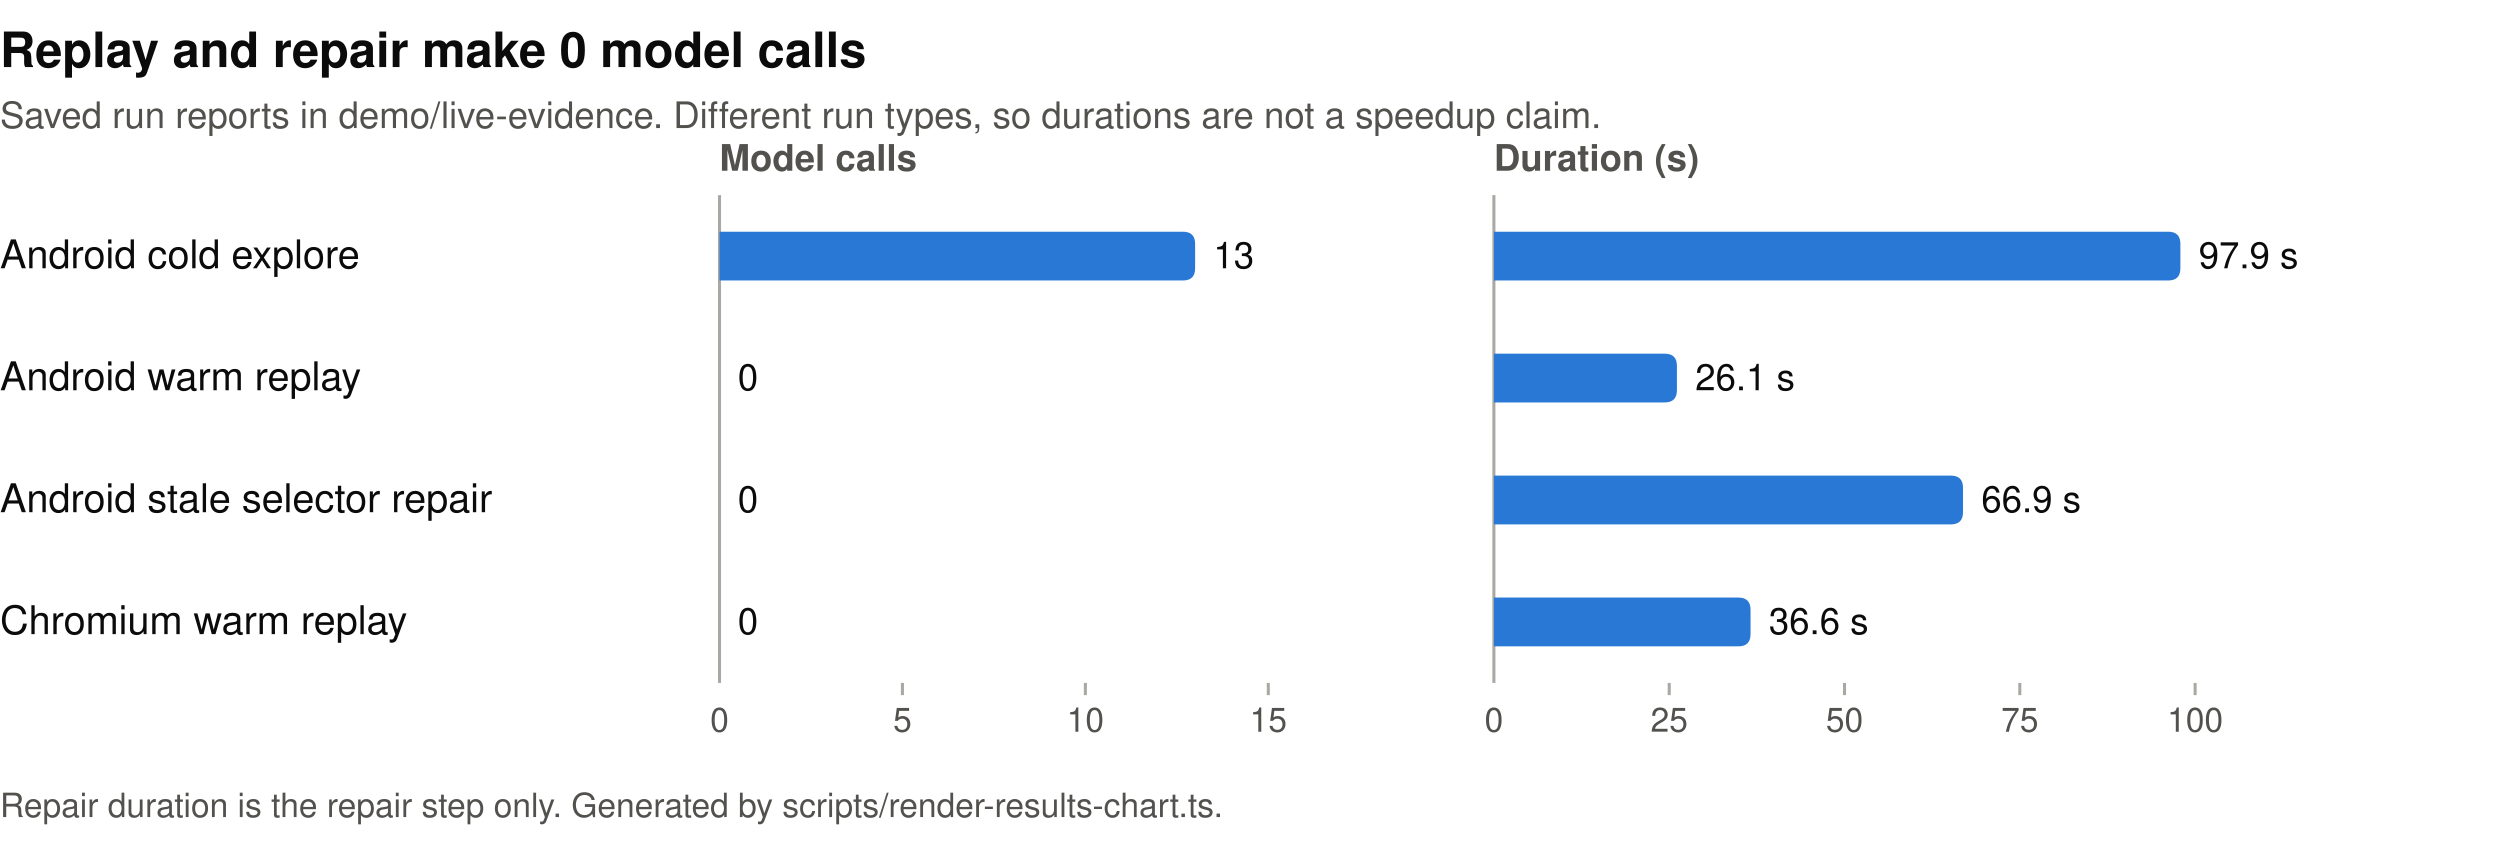
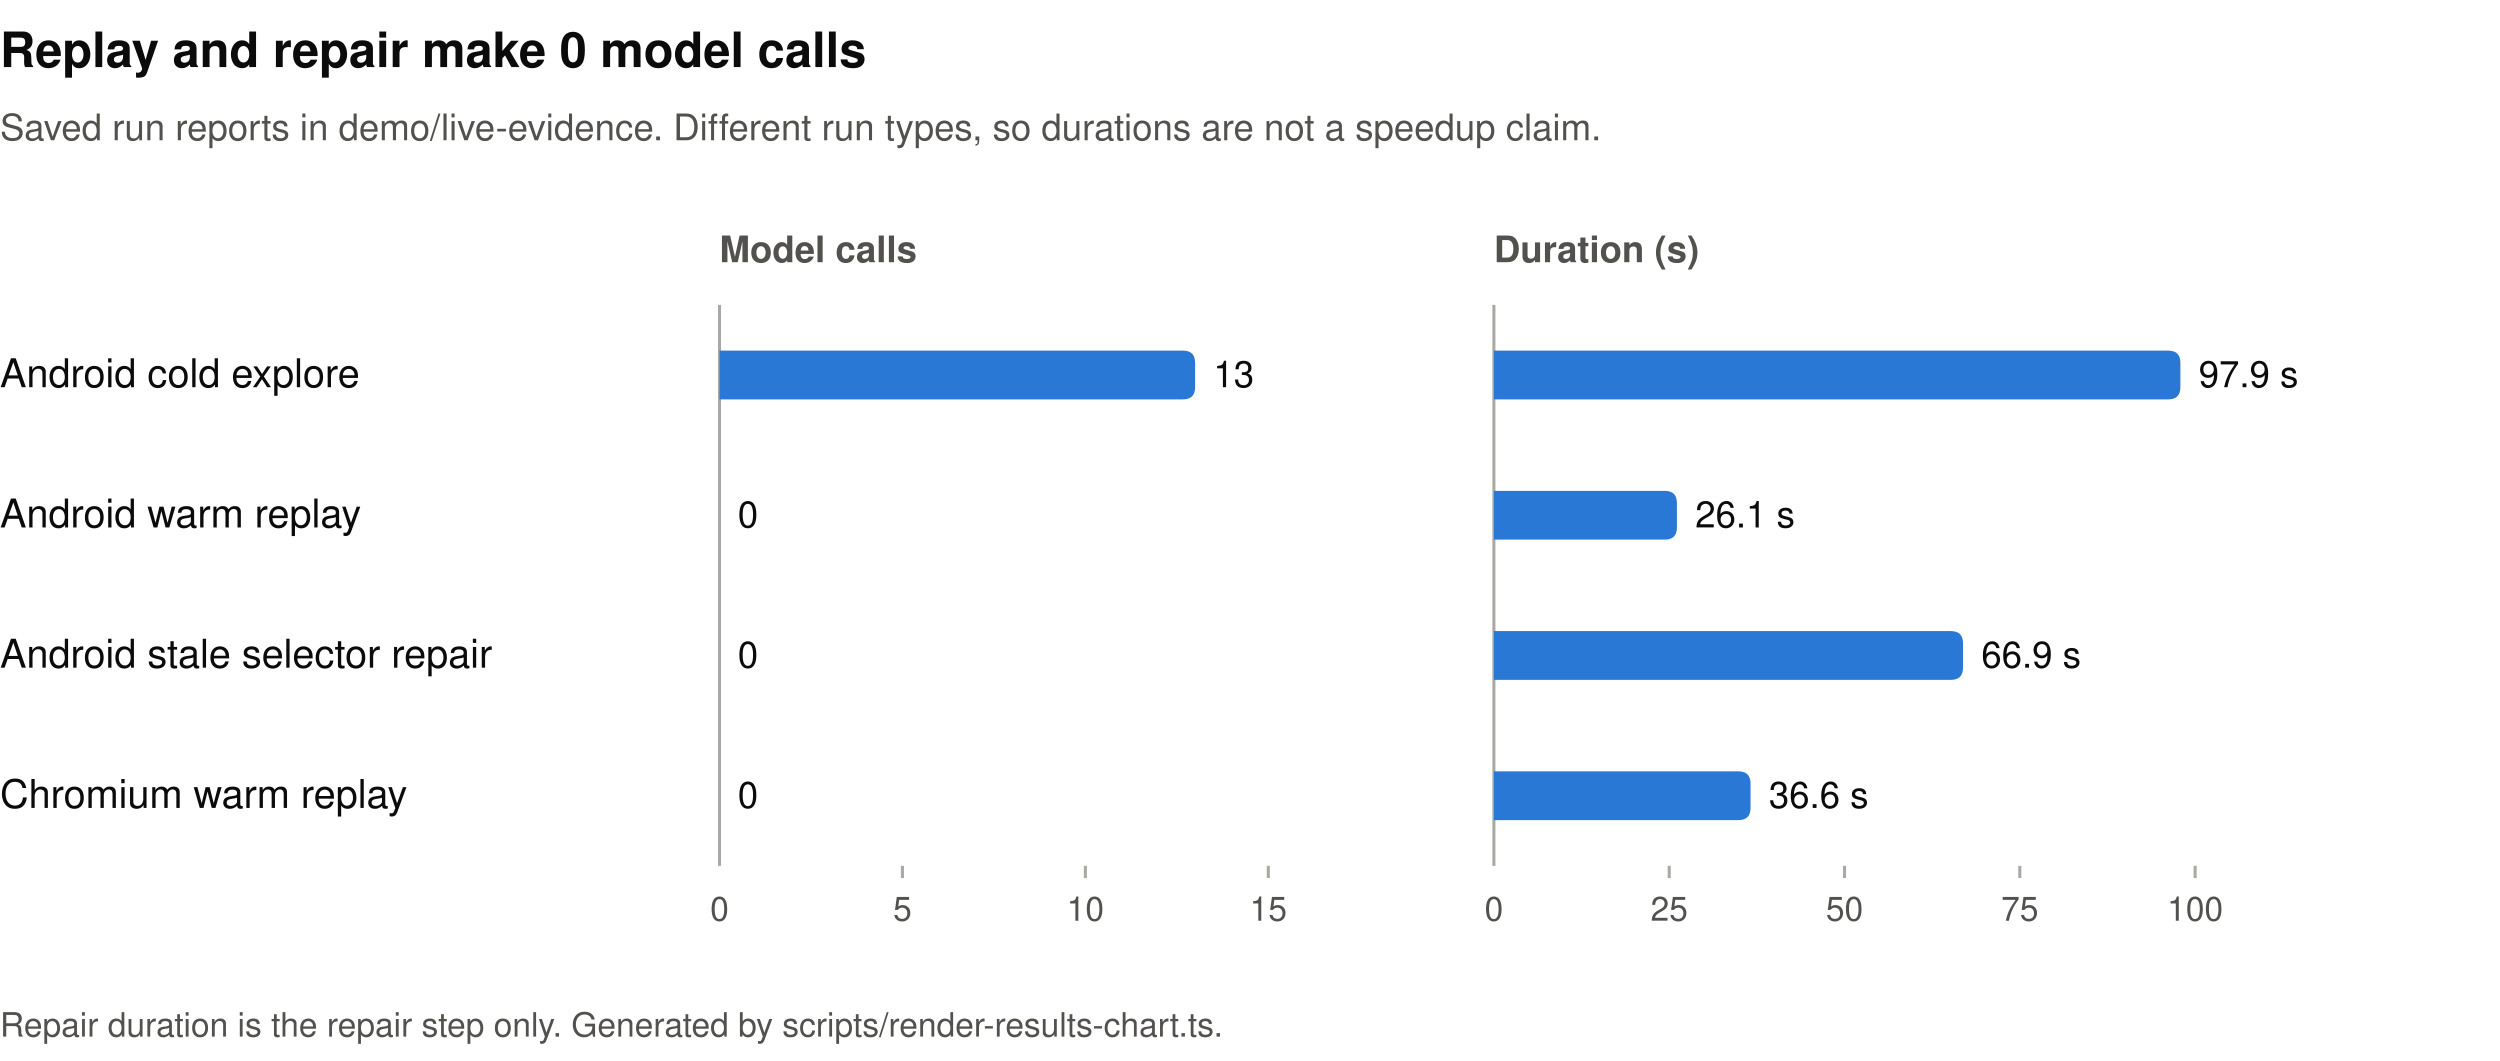
- <svg xmlns="http://www.w3.org/2000/svg" width="820" height="276" viewBox="0 0 820 276" role="img" aria-labelledby="t d">
+ <svg xmlns="http://www.w3.org/2000/svg" width="820" height="348" viewBox="0 0 820 348" role="img" aria-labelledby="t d">
  <style>
  .ink { fill: #0b0b0b } .muted { fill: #52514e } .grid { stroke: #a9a8a2 } .axis { stroke: #a9a8a2 } .bar { fill: #2a78d6 }
  text { font-family: -apple-system, BlinkMacSystemFont, "Segoe UI", Helvetica, Arial, sans-serif }
  @media (prefers-color-scheme: dark) {
    .ink { fill: #f0efec } .muted { fill: #c3c2b7 } .grid { stroke: #6b6a64 } .axis { stroke: #6b6a64 } .bar { fill: #3987e5 }
  }
</style>
  <text class="ink" x="0" y="22" font-size="16" font-weight="600">Replay and repair make 0 model calls</text>
-   <text class="muted" x="0" y="42" font-size="12">Saved run reports in demo/live-evidence. Different run types, so durations are not a speedup claim.</text>
-   <text class="ink" x="0" y="88" font-size="13">Android cold explore</text>
-   <text class="ink" x="0" y="128" font-size="13">Android warm replay</text>
-   <text class="ink" x="0" y="168" font-size="13">Android stale selector repair</text>
-   <text class="ink" x="0" y="208" font-size="13">Chromium warm replay</text>
-   <text class="muted" x="236" y="56" font-size="12" font-weight="600">Model calls</text>
-   <line class="axis" x1="236" x2="236" y1="64" y2="224" stroke-width="1" />
-   <text class="muted" x="236" y="240" font-size="11" text-anchor="middle">0</text>
-   <line class="grid" x1="296" x2="296" y1="224" y2="228" stroke-width="1" />
-   <text class="muted" x="296" y="240" font-size="11" text-anchor="middle">5</text>
-   <line class="grid" x1="356" x2="356" y1="224" y2="228" stroke-width="1" />
-   <text class="muted" x="356" y="240" font-size="11" text-anchor="middle">10</text>
-   <line class="grid" x1="416" x2="416" y1="224" y2="228" stroke-width="1" />
-   <text class="muted" x="416" y="240" font-size="11" text-anchor="middle">15</text>
-   <path class="bar" d="M236,76H388Q392,76 392,80V88Q392,92 388,92H236Z" />
-   <text class="ink" x="398" y="88" font-size="12">13</text>
-   <text class="ink" x="242" y="128" font-size="12">0</text>
-   <text class="ink" x="242" y="168" font-size="12">0</text>
-   <text class="ink" x="242" y="208" font-size="12">0</text>
-   <text class="muted" x="490" y="56" font-size="12" font-weight="600">Duration (s)</text>
-   <line class="axis" x1="490" x2="490" y1="64" y2="224" stroke-width="1" />
-   <text class="muted" x="490" y="240" font-size="11" text-anchor="middle">0</text>
-   <line class="grid" x1="547.5" x2="547.5" y1="224" y2="228" stroke-width="1" />
-   <text class="muted" x="547.5" y="240" font-size="11" text-anchor="middle">25</text>
-   <line class="grid" x1="605" x2="605" y1="224" y2="228" stroke-width="1" />
-   <text class="muted" x="605" y="240" font-size="11" text-anchor="middle">50</text>
-   <line class="grid" x1="662.5" x2="662.5" y1="224" y2="228" stroke-width="1" />
-   <text class="muted" x="662.5" y="240" font-size="11" text-anchor="middle">75</text>
-   <line class="grid" x1="720" x2="720" y1="224" y2="228" stroke-width="1" />
-   <text class="muted" x="720" y="240" font-size="11" text-anchor="middle">100</text>
-   <path class="bar" d="M490,76H711.17Q715.17,76 715.17,80V88Q715.17,92 711.17,92H490Z" />
-   <text class="ink" x="721.17" y="88" font-size="12">97.9 s</text>
-   <path class="bar" d="M490,116H546.03Q550.03,116 550.03,120V128Q550.03,132 546.03,132H490Z" />
-   <text class="ink" x="556.03" y="128" font-size="12">26.1 s</text>
-   <path class="bar" d="M490,156H639.87Q643.87,156 643.87,160V168Q643.87,172 639.87,172H490Z" />
-   <text class="ink" x="649.87" y="168" font-size="12">66.9 s</text>
-   <path class="bar" d="M490,196H570.18Q574.18,196 574.18,200V208Q574.18,212 570.18,212H490Z" />
-   <text class="ink" x="580.18" y="208" font-size="12">36.6 s</text>
-   <text class="muted" x="0" y="268" font-size="11">Repair duration is the repair step only. Generated by scripts/render-results-chart.ts.</text>
+   <text class="muted" x="0" y="46" font-size="12">Saved run reports in demo/live-evidence. Different run types, so durations are not a speedup claim.</text>
+   <text class="ink" x="0" y="127" font-size="13">Android cold explore</text>
+   <text class="ink" x="0" y="173" font-size="13">Android warm replay</text>
+   <text class="ink" x="0" y="219" font-size="13">Android stale selector repair</text>
+   <text class="ink" x="0" y="265" font-size="13">Chromium warm replay</text>
+   <text class="muted" x="236" y="86" font-size="12" font-weight="600">Model calls</text>
+   <line class="axis" x1="236" x2="236" y1="100" y2="284" stroke-width="1" />
+   <text class="muted" x="236" y="302" font-size="11" text-anchor="middle">0</text>
+   <line class="grid" x1="296" x2="296" y1="284" y2="288" stroke-width="1" />
+   <text class="muted" x="296" y="302" font-size="11" text-anchor="middle">5</text>
+   <line class="grid" x1="356" x2="356" y1="284" y2="288" stroke-width="1" />
+   <text class="muted" x="356" y="302" font-size="11" text-anchor="middle">10</text>
+   <line class="grid" x1="416" x2="416" y1="284" y2="288" stroke-width="1" />
+   <text class="muted" x="416" y="302" font-size="11" text-anchor="middle">15</text>
+   <path class="bar" d="M236,115H388Q392,115 392,119V127Q392,131 388,131H236Z" />
+   <text class="ink" x="398" y="127" font-size="12">13</text>
+   <text class="ink" x="242" y="173" font-size="12">0</text>
+   <text class="ink" x="242" y="219" font-size="12">0</text>
+   <text class="ink" x="242" y="265" font-size="12">0</text>
+   <text class="muted" x="490" y="86" font-size="12" font-weight="600">Duration (s)</text>
+   <line class="axis" x1="490" x2="490" y1="100" y2="284" stroke-width="1" />
+   <text class="muted" x="490" y="302" font-size="11" text-anchor="middle">0</text>
+   <line class="grid" x1="547.5" x2="547.5" y1="284" y2="288" stroke-width="1" />
+   <text class="muted" x="547.5" y="302" font-size="11" text-anchor="middle">25</text>
+   <line class="grid" x1="605" x2="605" y1="284" y2="288" stroke-width="1" />
+   <text class="muted" x="605" y="302" font-size="11" text-anchor="middle">50</text>
+   <line class="grid" x1="662.5" x2="662.5" y1="284" y2="288" stroke-width="1" />
+   <text class="muted" x="662.5" y="302" font-size="11" text-anchor="middle">75</text>
+   <line class="grid" x1="720" x2="720" y1="284" y2="288" stroke-width="1" />
+   <text class="muted" x="720" y="302" font-size="11" text-anchor="middle">100</text>
+   <path class="bar" d="M490,115H711.17Q715.17,115 715.17,119V127Q715.17,131 711.17,131H490Z" />
+   <text class="ink" x="721.17" y="127" font-size="12">97.9 s</text>
+   <path class="bar" d="M490,161H546.03Q550.03,161 550.03,165V173Q550.03,177 546.03,177H490Z" />
+   <text class="ink" x="556.03" y="173" font-size="12">26.1 s</text>
+   <path class="bar" d="M490,207H639.87Q643.87,207 643.87,211V219Q643.87,223 639.87,223H490Z" />
+   <text class="ink" x="649.87" y="219" font-size="12">66.9 s</text>
+   <path class="bar" d="M490,253H570.18Q574.18,253 574.18,257V265Q574.18,269 570.18,269H490Z" />
+   <text class="ink" x="580.18" y="265" font-size="12">36.6 s</text>
+   <text class="muted" x="0" y="340" font-size="11">Repair duration is the repair step only. Generated by scripts/render-results-chart.ts.</text>
</svg>
